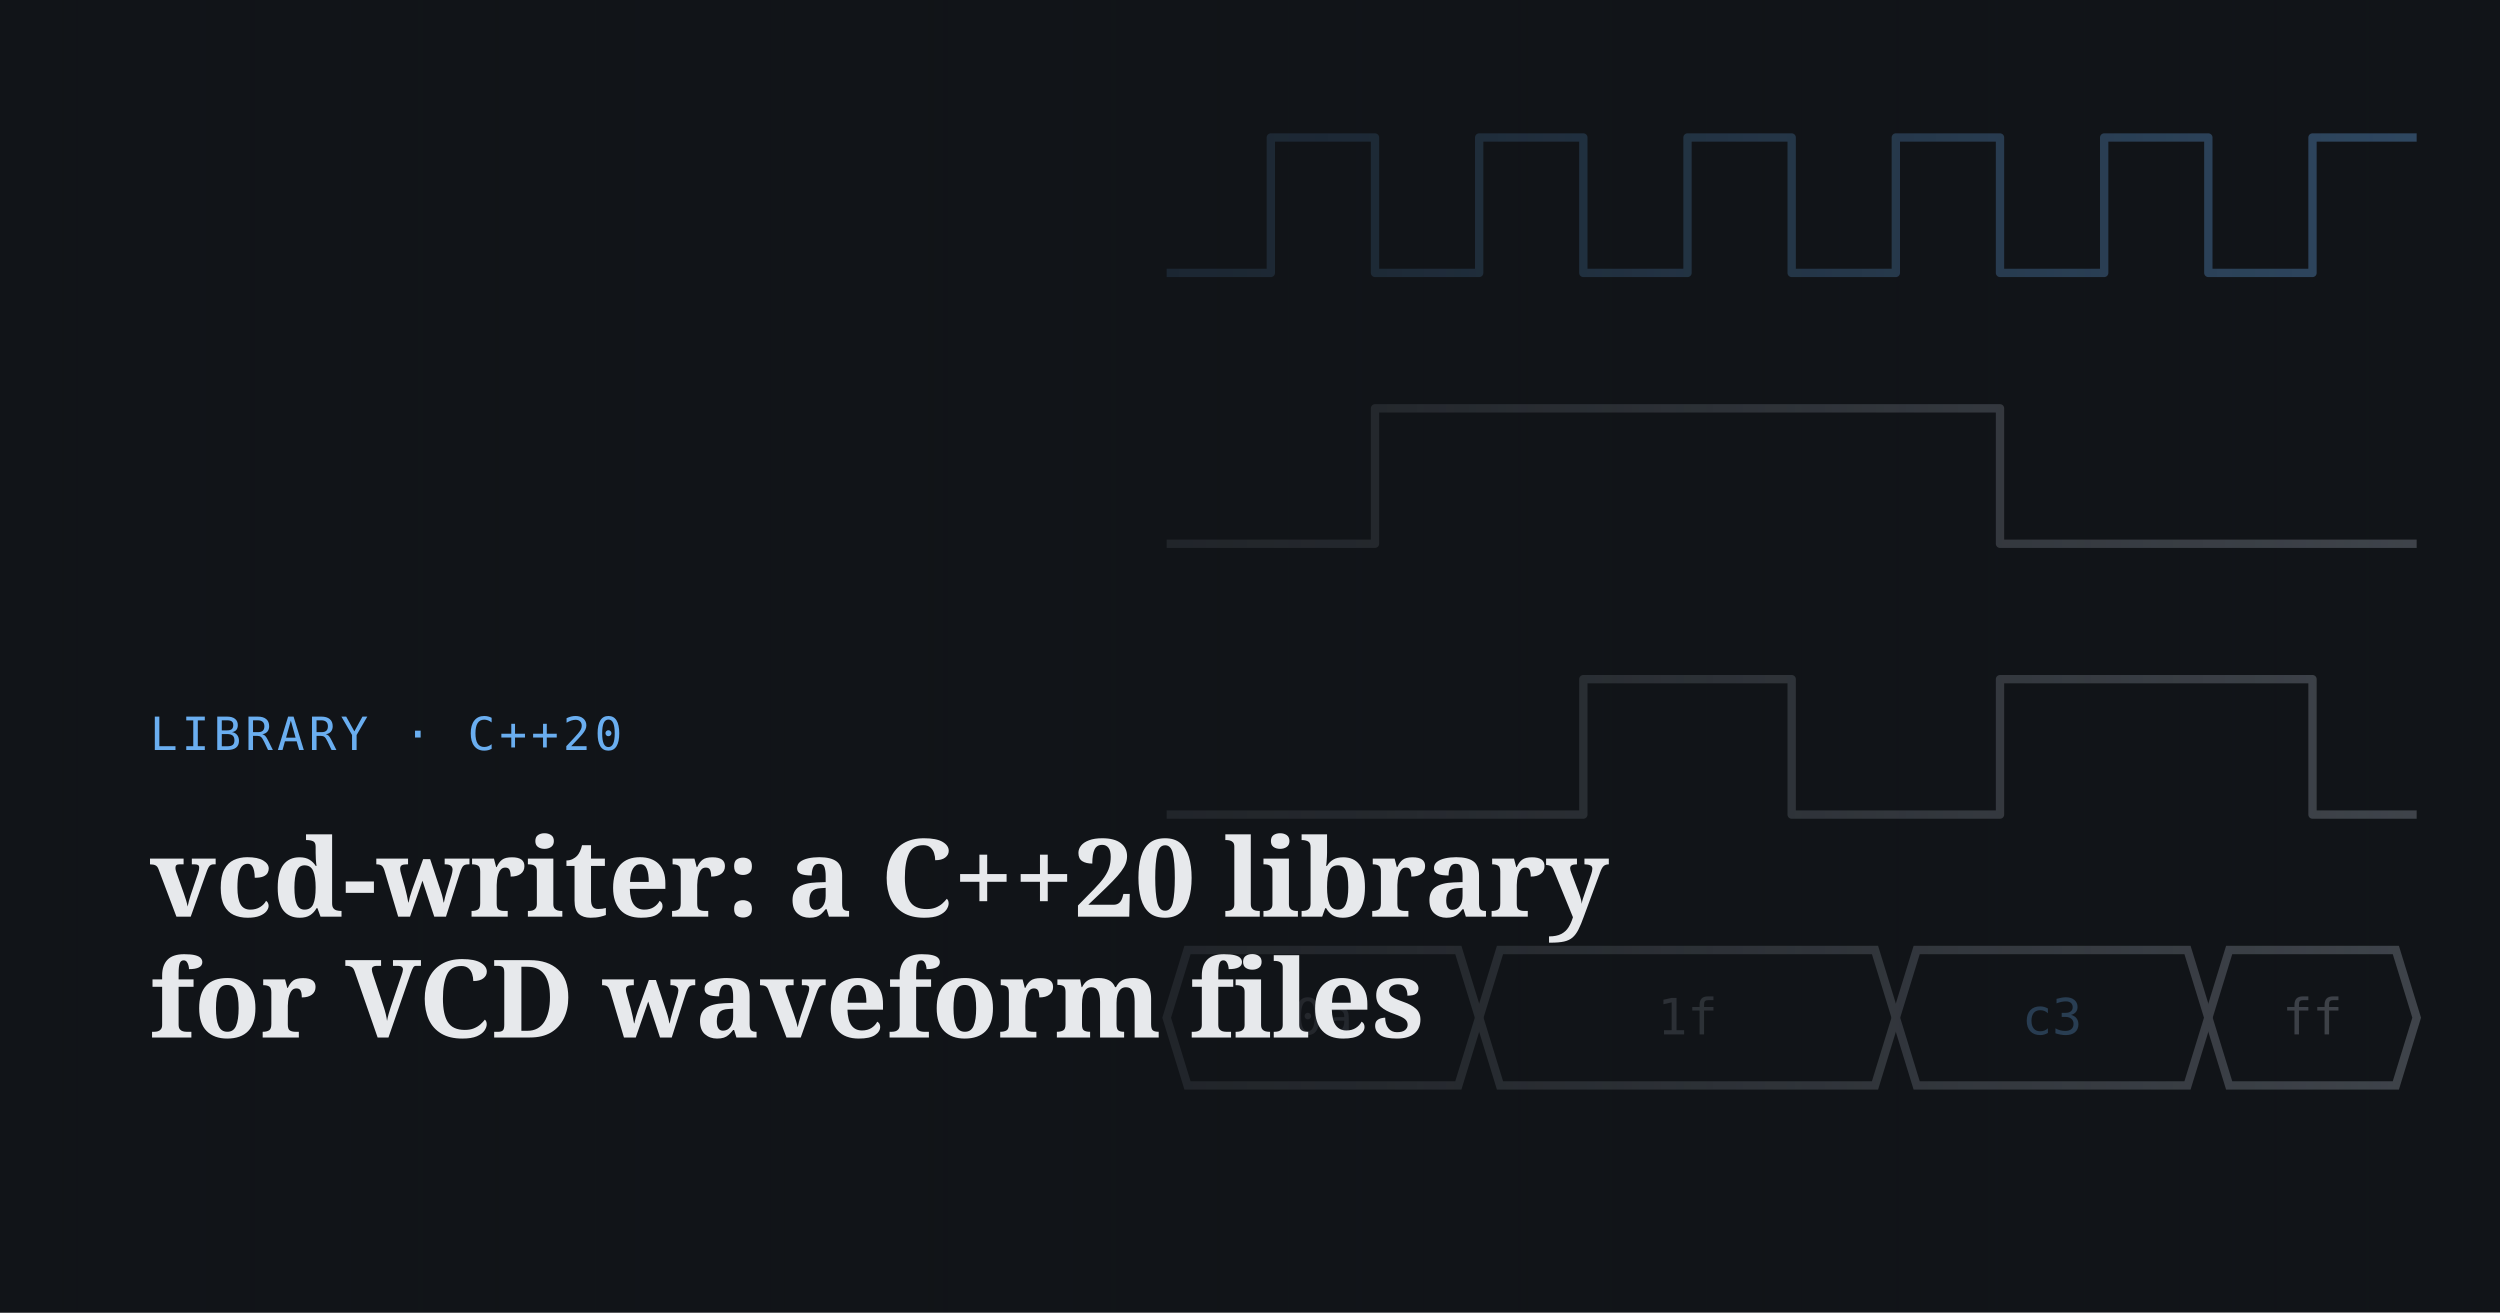
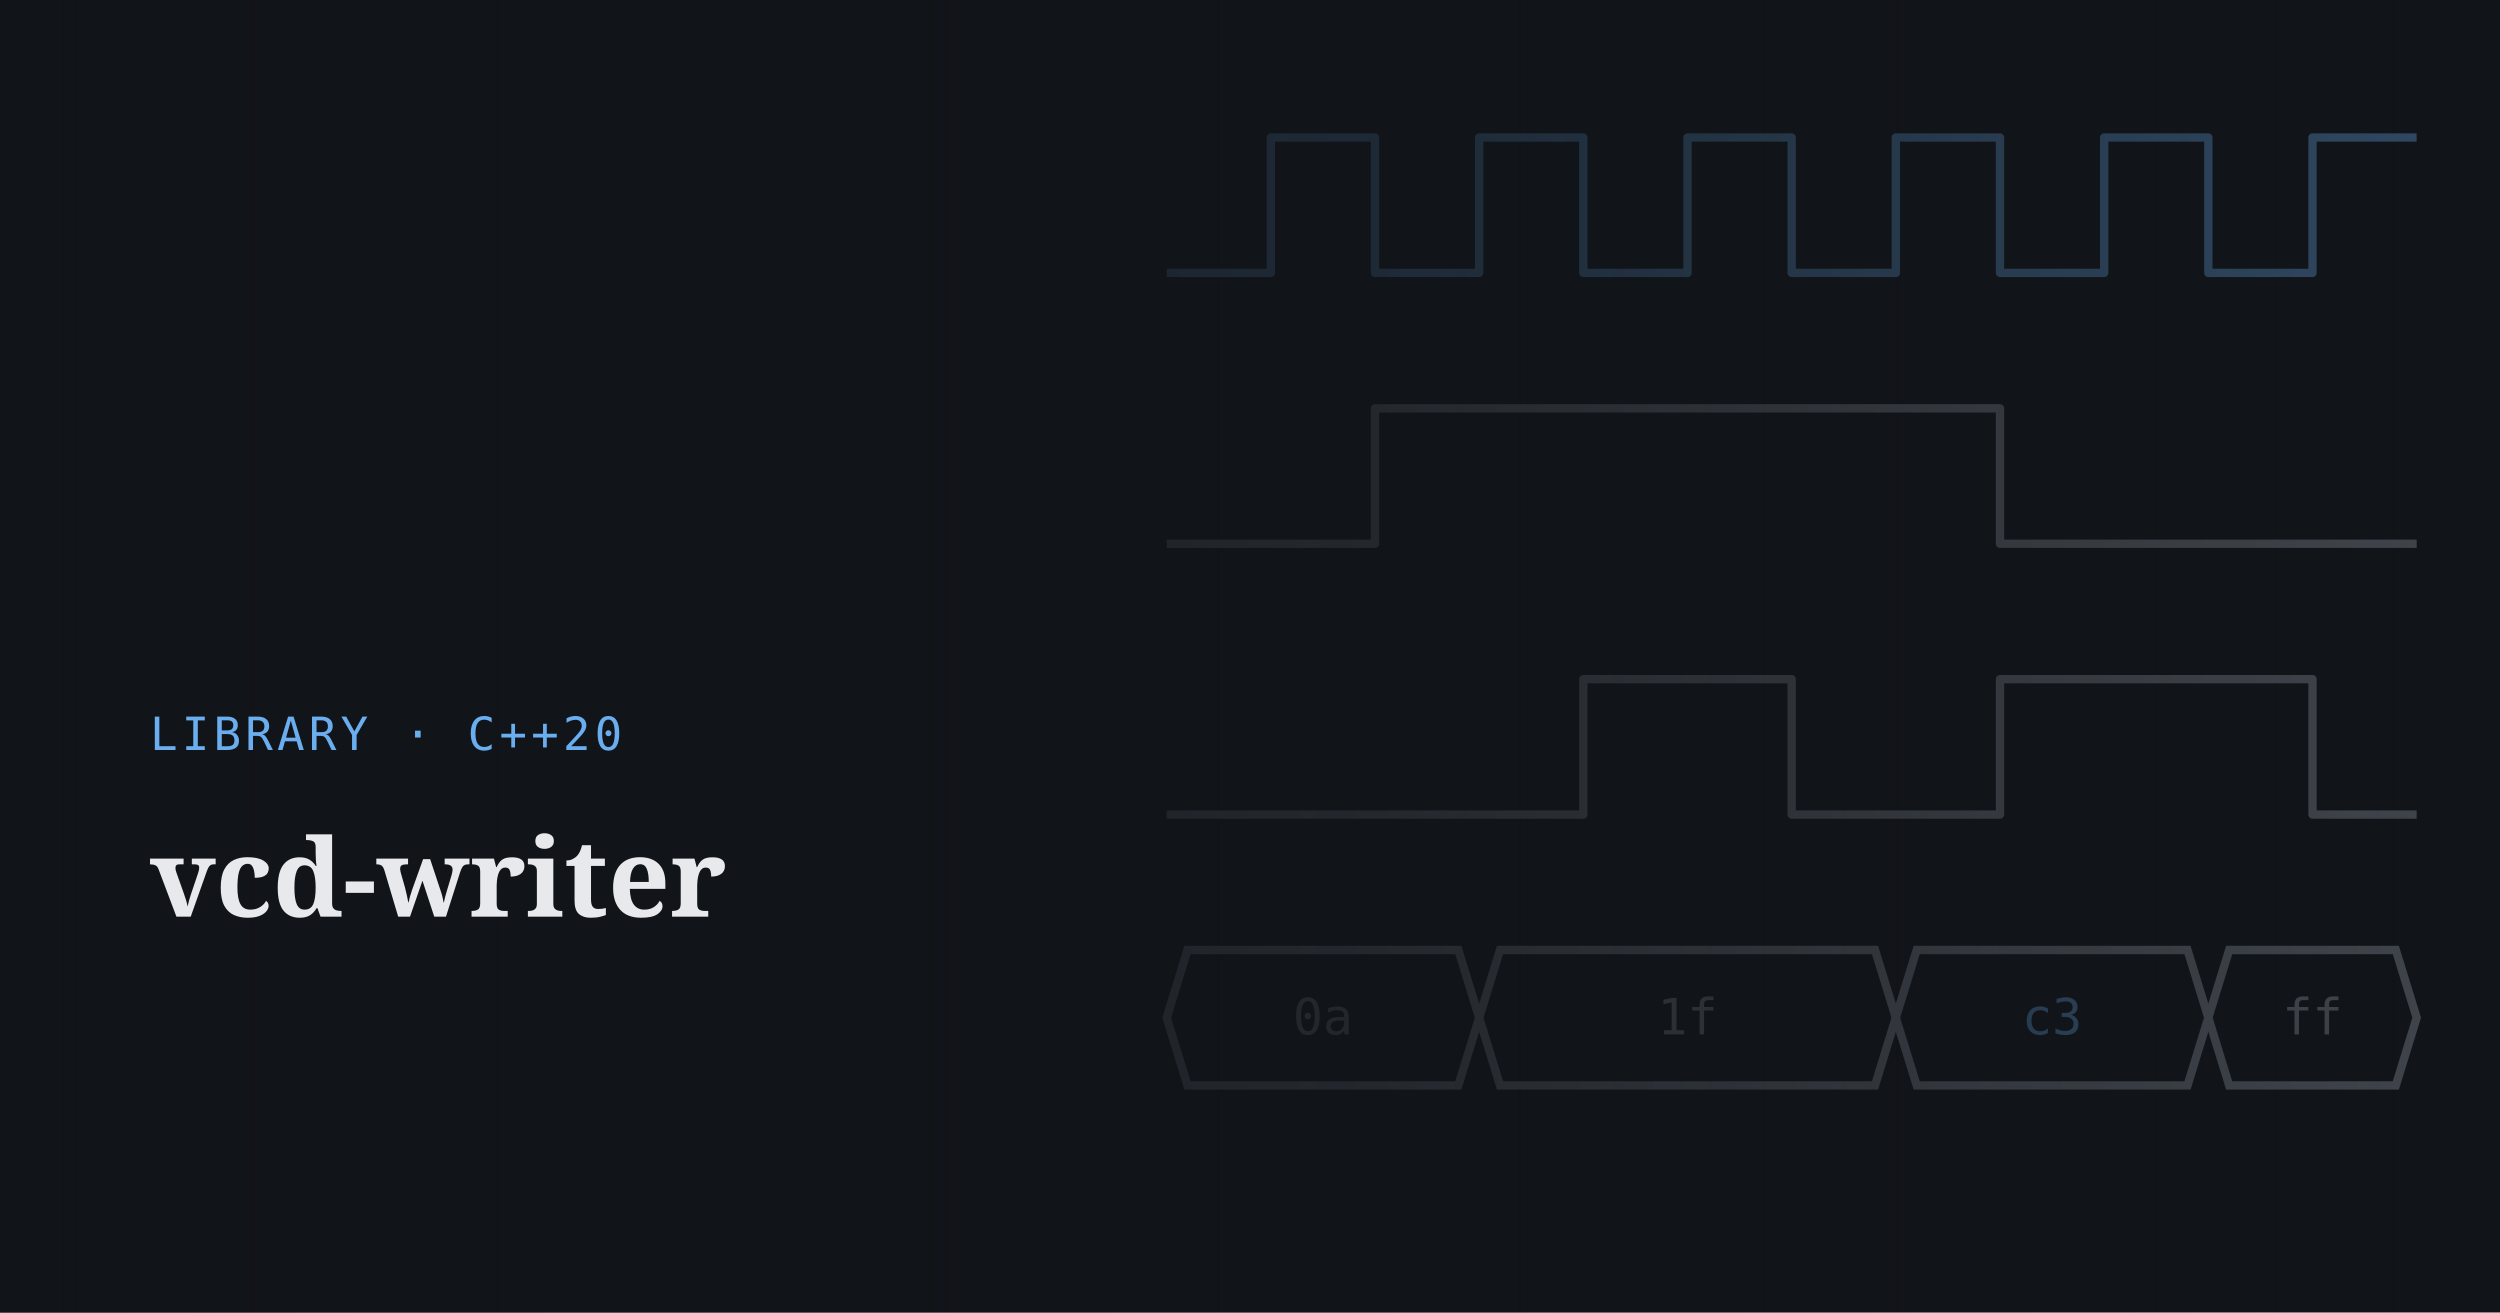
<svg xmlns="http://www.w3.org/2000/svg" width="1200" height="630" viewBox="0 0 1200 630">
  <rect width="1200" height="630" fill="#111418" />
  <defs>
    <linearGradient id="fade" x1="0" x2="1">
      <stop offset="0" stop-color="#111418" />
      <stop offset=".55" stop-color="#111418" stop-opacity=".6" />
      <stop offset="1" stop-color="#111418" stop-opacity="0" />
    </linearGradient>
  </defs>
  <g opacity=".35">
    <polyline points="560.0,131.0 610.0,131.0 610.0,66.0 660.0,66.0 660.0,131.0 710.0,131.0 710.0,66.0 760.0,66.0 760.0,131.0 810.0,131.0 810.0,66.0 860.0,66.0 860.0,131.0 910.0,131.0 910.0,66.0 960.0,66.0 960.0,131.0 1010.0,131.0 1010.0,66.0 1060.0,66.0 1060.0,131.0 1110.0,131.0 1110.0,66.0 1160.0,66.0" fill="none" stroke="#6aaef0" stroke-width="4" stroke-linejoin="round" />
    <polyline points="560.0,261.0 610.0,261.0 660.0,261.0 660.0,196.0 710.0,196.0 760.0,196.0 810.0,196.0 860.0,196.0 910.0,196.0 960.0,196.0 960.0,261.0 1010.0,261.0 1060.0,261.0 1110.0,261.0 1160.0,261.0" fill="none" stroke="#9aa3ae" stroke-width="4" stroke-linejoin="round" />
    <polyline points="560.0,391.0 610.0,391.0 660.0,391.0 710.0,391.0 760.0,391.0 760.0,326.0 810.0,326.0 860.0,326.0 860.0,391.0 910.0,391.0 960.0,391.0 960.0,326.0 1010.0,326.0 1060.0,326.0 1110.0,326.0 1110.0,391.0 1160.0,391.0" fill="none" stroke="#9aa3ae" stroke-width="4" stroke-linejoin="round" />
    <polygon points="570.0,456.0 700.0,456.0 710.0,488.5 700.0,521.0 570.0,521.0 560.0,488.5" fill="none" stroke="#9aa3ae" stroke-width="4" />
    <text x="635.0" y="496.5" text-anchor="middle" font-family="'JetBrains Mono', Consolas, monospace" font-size="24" fill="#9aa3ae">0a</text>
    <polygon points="720.0,456.0 900.0,456.0 910.0,488.5 900.0,521.0 720.0,521.0 710.0,488.5" fill="none" stroke="#9aa3ae" stroke-width="4" />
    <text x="810.0" y="496.5" text-anchor="middle" font-family="'JetBrains Mono', Consolas, monospace" font-size="24" fill="#9aa3ae">1f</text>
    <polygon points="920.0,456.0 1050.0,456.0 1060.0,488.5 1050.0,521.0 920.0,521.0 910.0,488.5" fill="none" stroke="#9aa3ae" stroke-width="4" />
    <text x="985.0" y="496.5" text-anchor="middle" font-family="'JetBrains Mono', Consolas, monospace" font-size="24" fill="#6aaef0">c3</text>
    <polygon points="1070.0,456.0 1150.0,456.0 1160.0,488.5 1150.0,521.0 1070.0,521.0 1060.0,488.5" fill="none" stroke="#9aa3ae" stroke-width="4" />
    <text x="1110.0" y="496.5" text-anchor="middle" font-family="'JetBrains Mono', Consolas, monospace" font-size="24" fill="#9aa3ae">ff</text>
  </g>
  <rect x="0" y="0" width="1200" height="630" fill="url(#fade)" />
  <text x="72" y="360" font-family="'JetBrains Mono', Consolas, monospace" font-size="22" letter-spacing="2" fill="#6aaef0">LIBRARY · C++20</text>
-   <text x="72" y="440" font-family="'Source Serif 4', Georgia, serif" font-weight="600" font-size="52" fill="#e7e9ec">vcd-writer: a C++20 library</text>
-   <text x="72" y="498" font-family="'Source Serif 4', Georgia, serif" font-weight="600" font-size="52" fill="#e7e9ec">for VCD waveform files</text>
+   <text x="72" y="440" font-family="'Source Serif 4', Georgia, serif" font-weight="600" font-size="52" fill="#e7e9ec">vcd-writer</text>
</svg>
